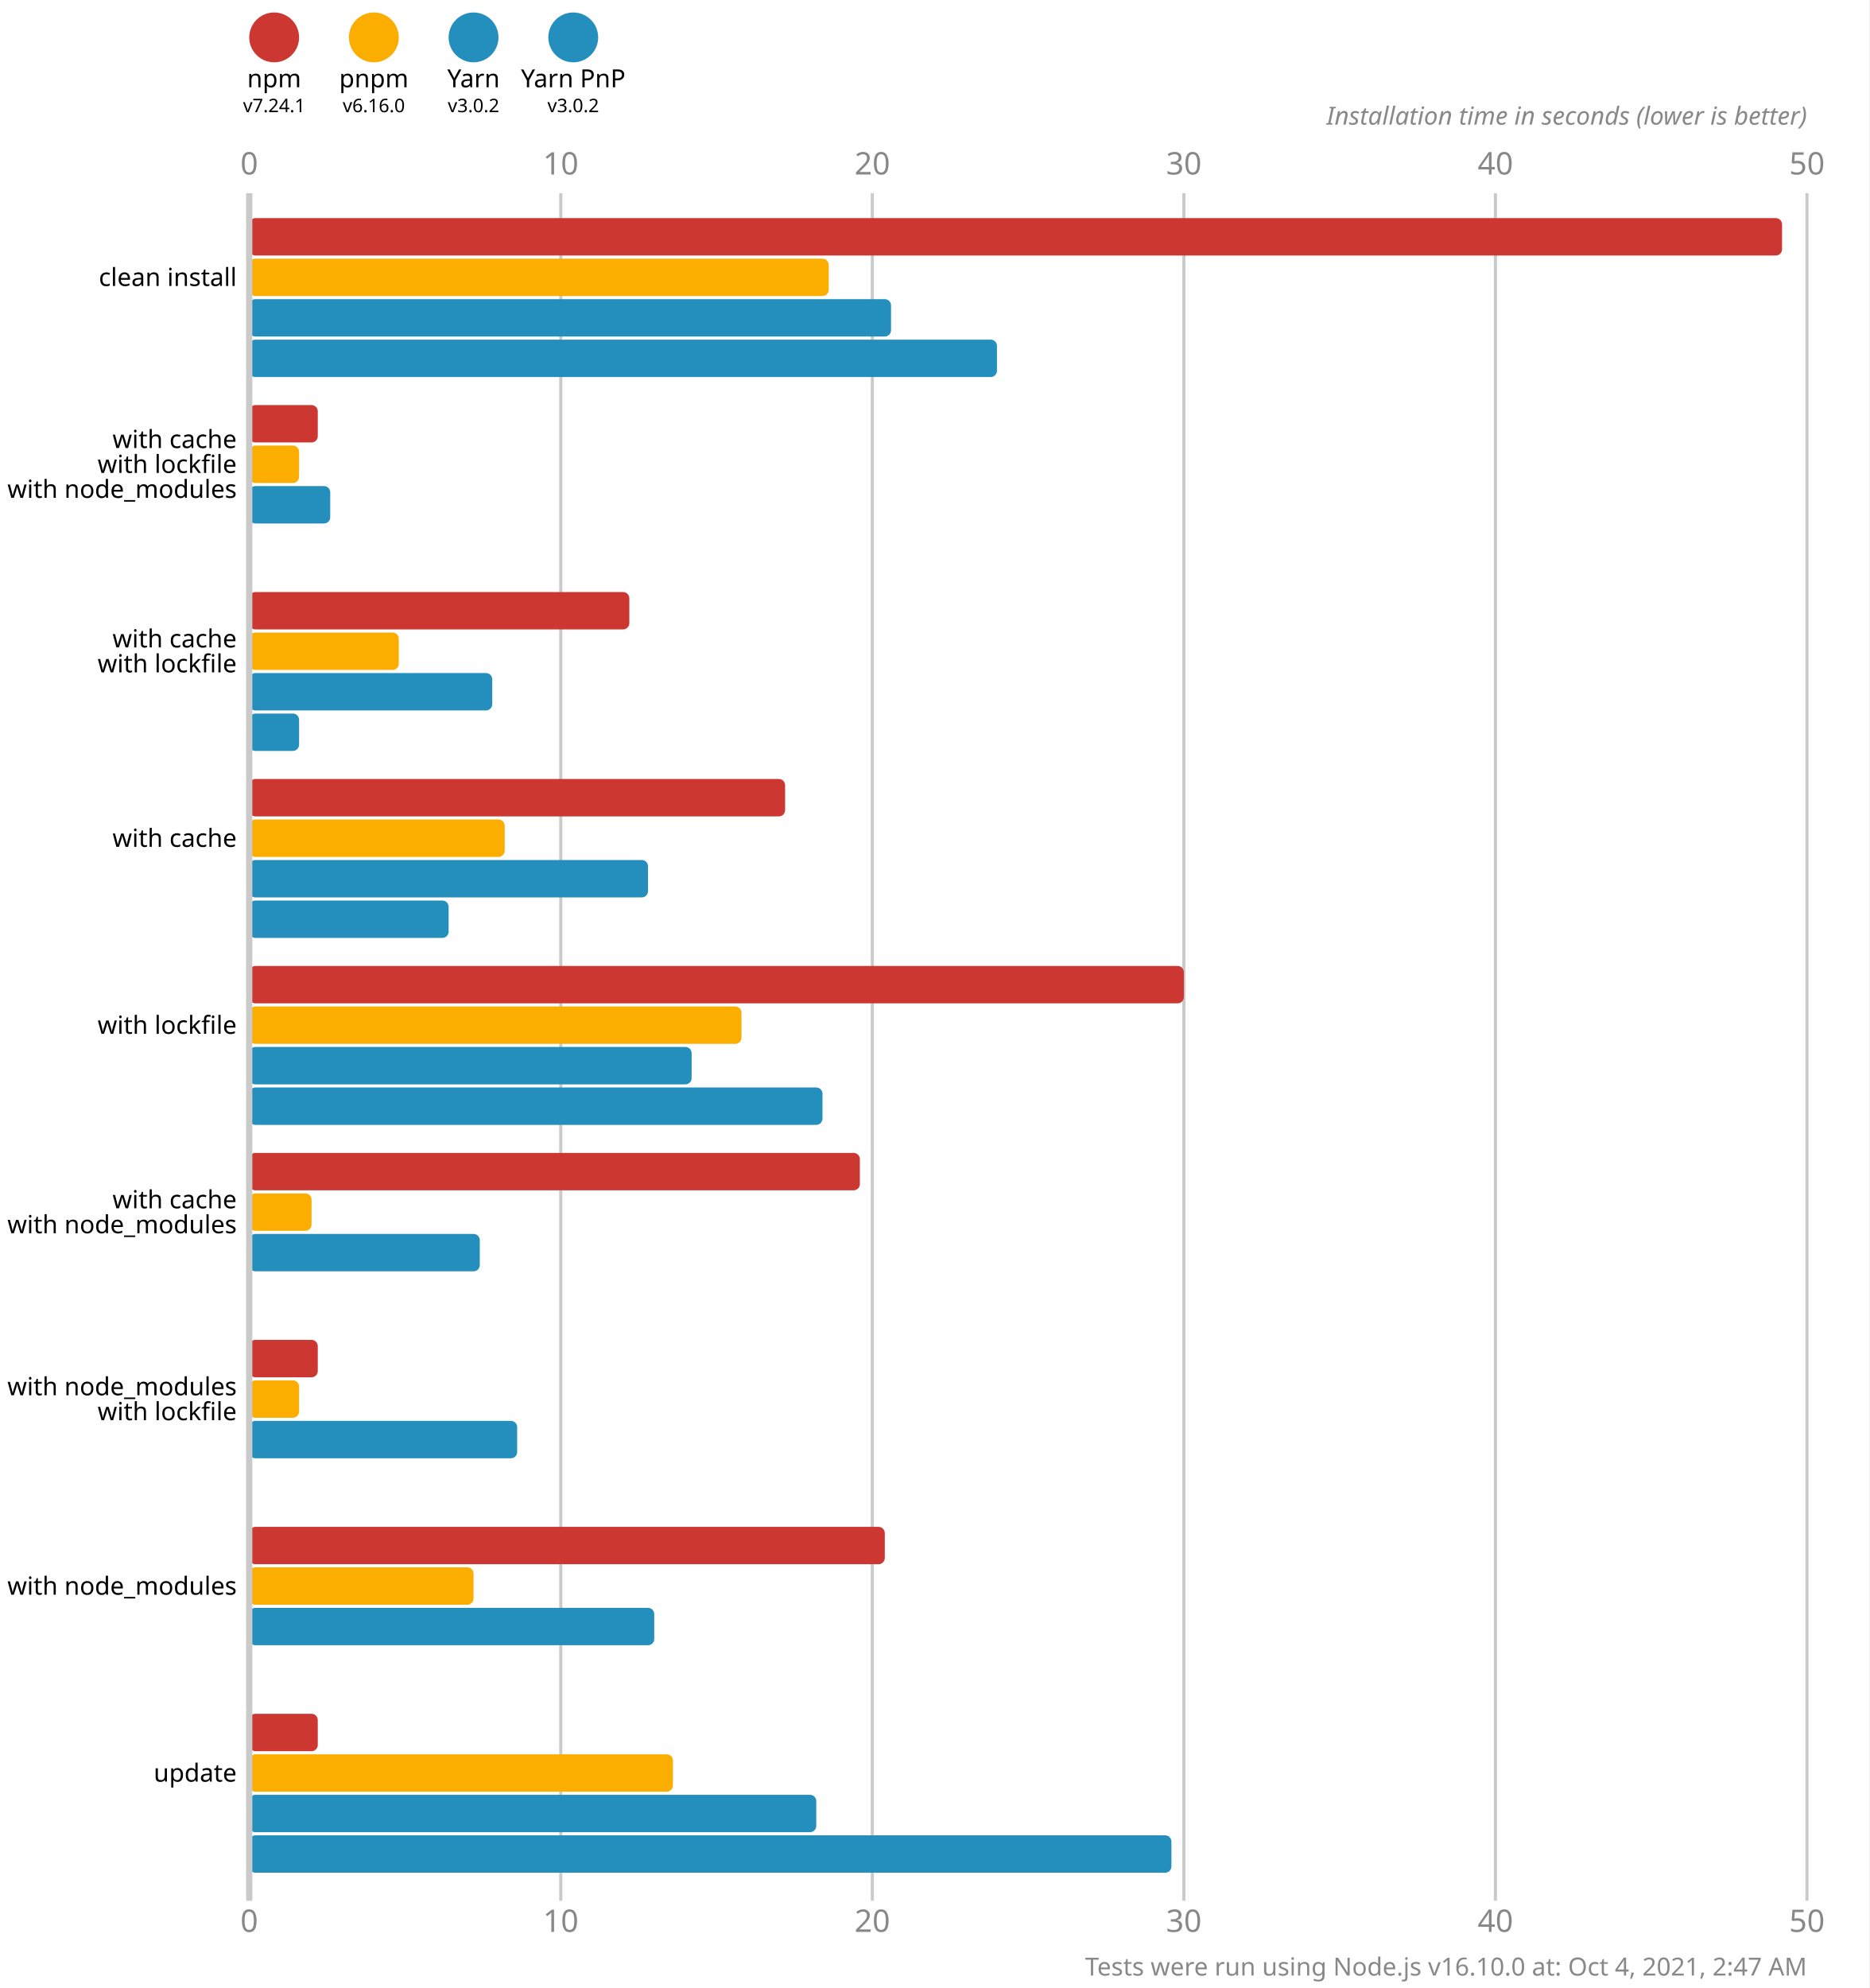
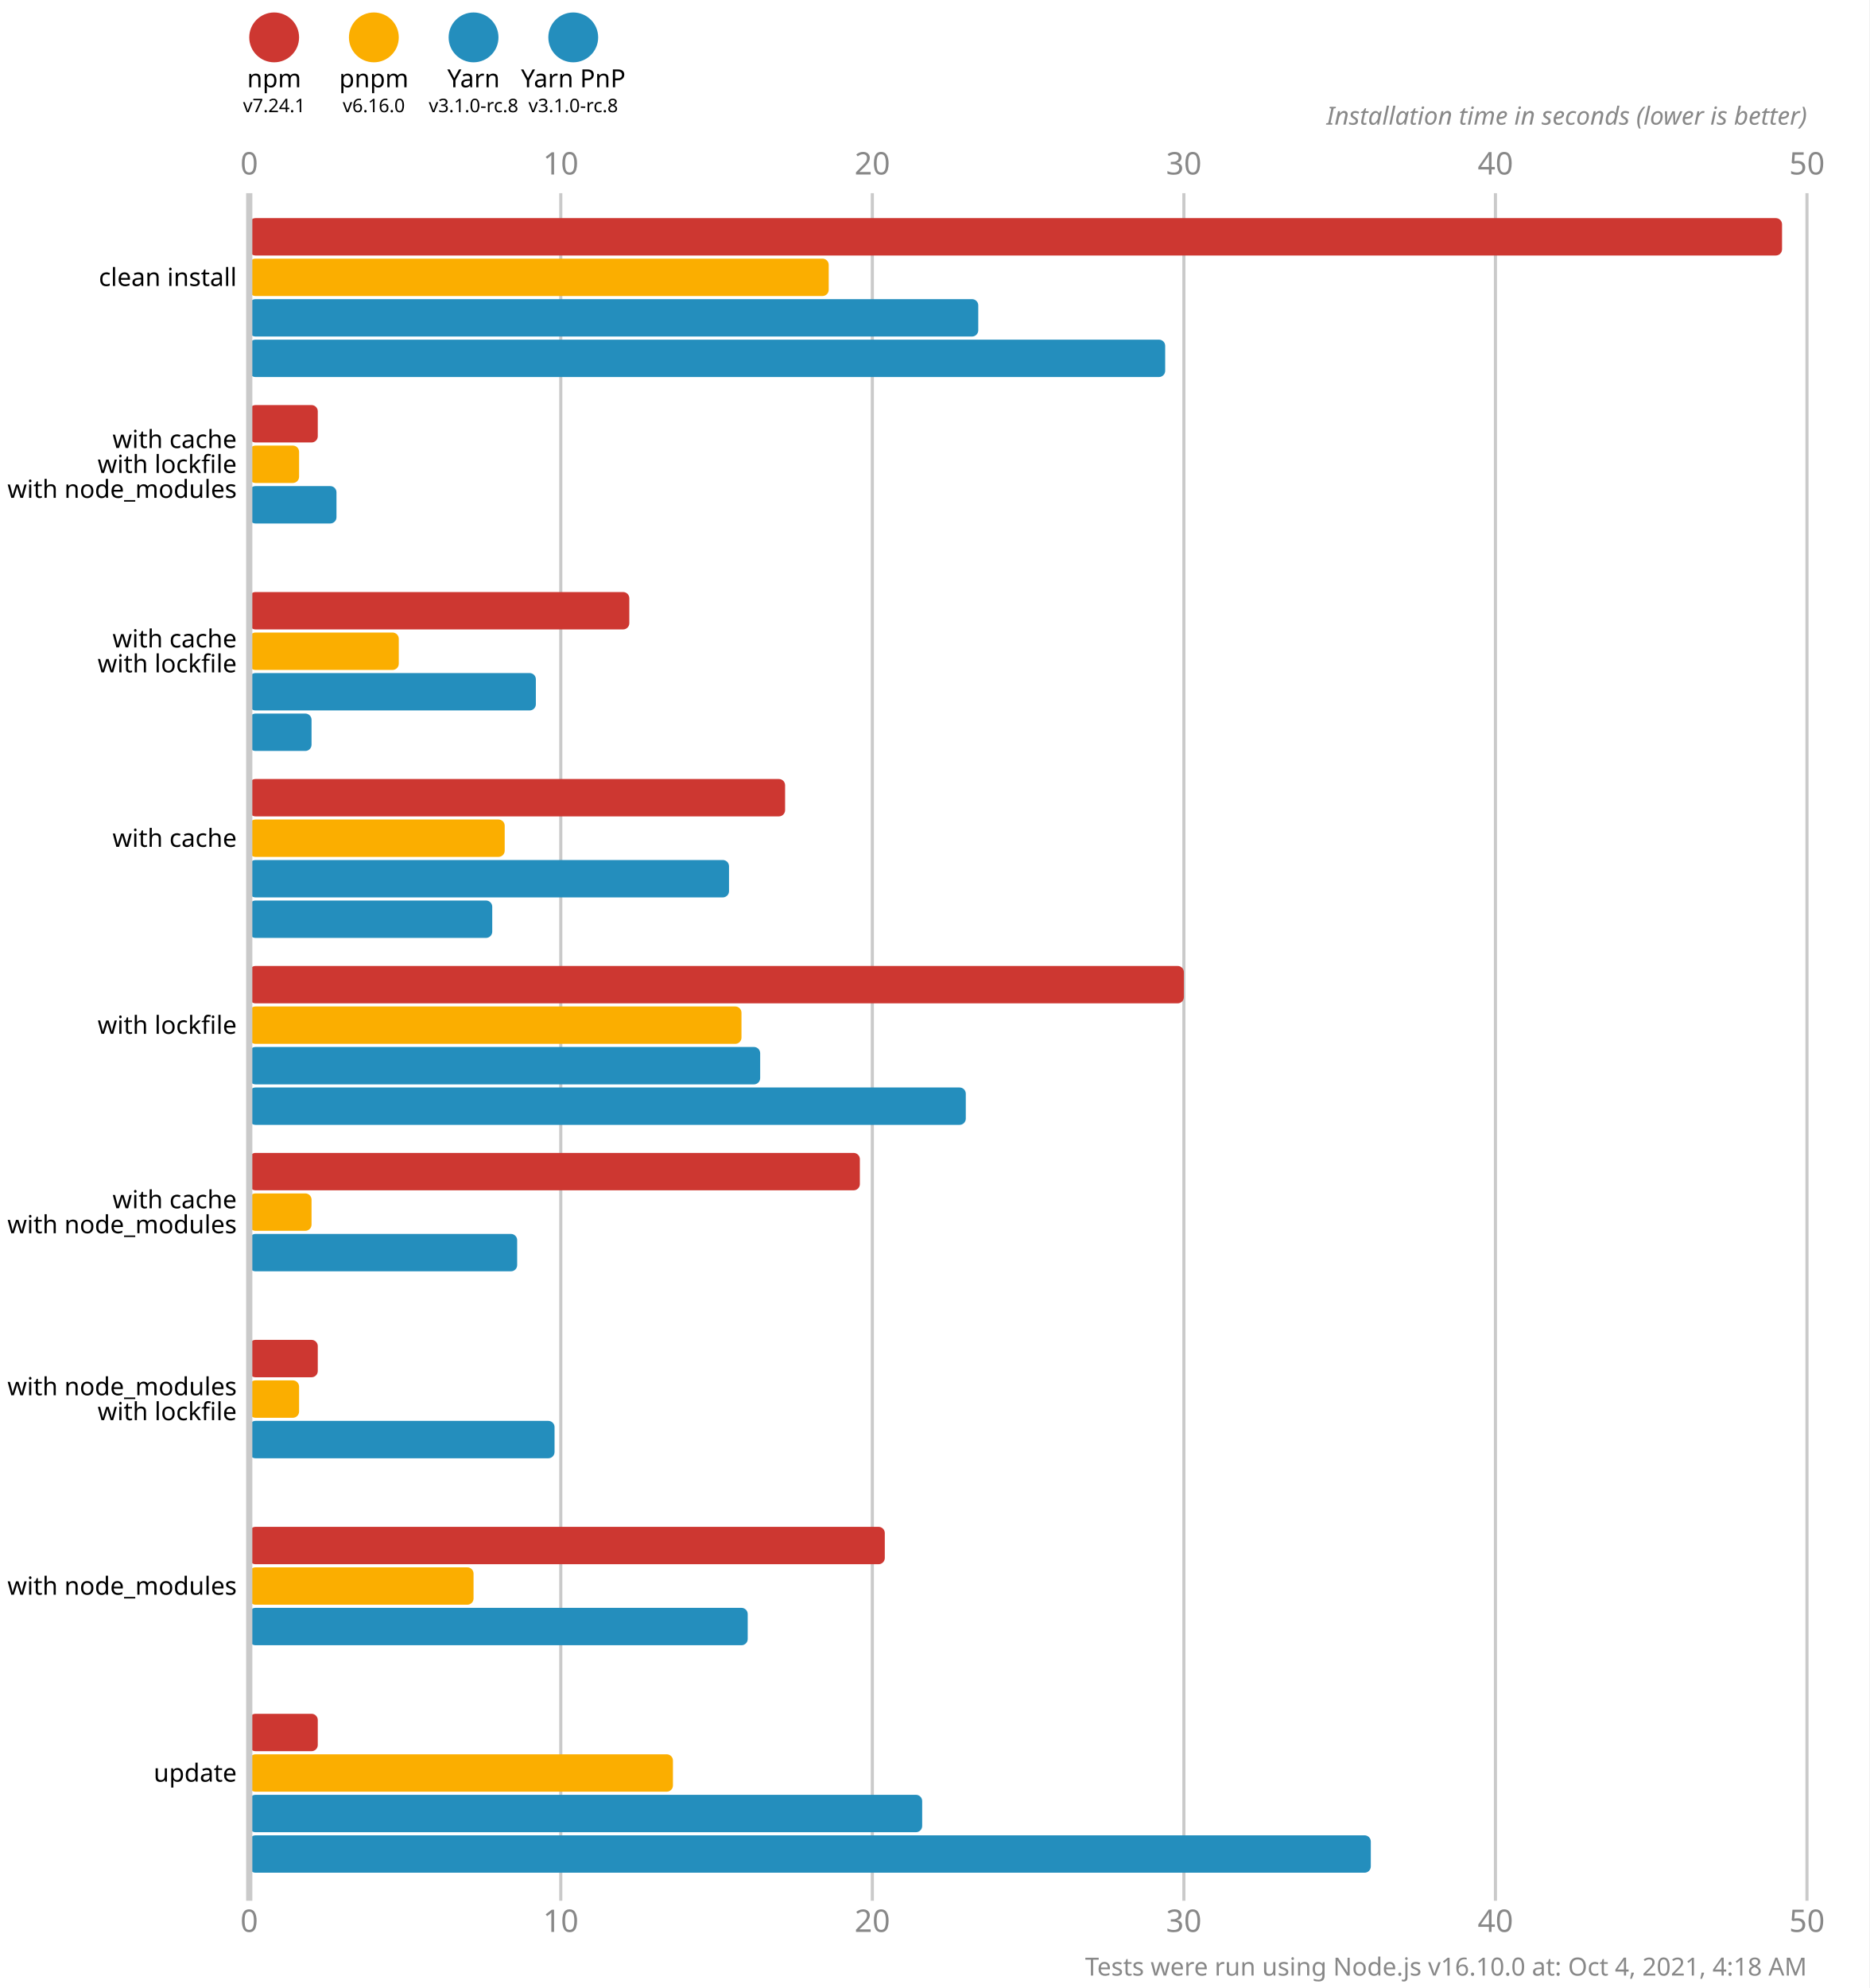
<svg xmlns="http://www.w3.org/2000/svg" version="1.1" viewBox="0 0 300 319">
  <style>
    .font { font-family: sans-serif; }
    .s3 { font-size: 3px; }
    .s4 { font-size: 4px; }
    .s5 { font-size: 5px; }
    .line { stroke: #cacaca; }
    .width { stroke-width: 0.5; }
    .text { fill: #888; }
  </style>
  <rect x="0" y="0" width="300" height="319" fill="#fff" />
  <circle cx="44" cy="6" r="4" fill="#cd3731" />
  <text x="44" y="14" class="font s4" text-anchor="middle">npm</text>
  <text x="44" y="18" class="font s3" text-anchor="middle">v7.24.1</text>
  <circle cx="60" cy="6" r="4" fill="#fbae00" />
  <text x="60" y="14" class="font s4" text-anchor="middle">pnpm</text>
  <text x="60" y="18" class="font s3" text-anchor="middle">v6.16.0</text>
  <circle cx="76" cy="6" r="4" fill="#248ebd" />
  <text x="76" y="14" class="font s4" text-anchor="middle">Yarn</text>
-   <text x="76" y="18" class="font s3" text-anchor="middle">v3.0.2</text>
+   <text x="76" y="18" class="font s3" text-anchor="middle">v3.1.0-rc.8</text>
  <circle cx="92" cy="6" r="4" fill="#248ebd" />
  <text x="92" y="14" class="font s4" text-anchor="middle">Yarn PnP</text>
-   <text x="92" y="18" class="font s3" text-anchor="middle">v3.0.2</text>
+   <text x="92" y="18" class="font s3" text-anchor="middle">v3.1.0-rc.8</text>
  <text x="40" y="28" class="font s5 text" text-anchor="middle">0</text>
  <text x="40" y="310" class="font s5 text" text-anchor="middle">0</text>
  <line x1="90" y1="31" x2="90" y2="305" class="line width" />
  <text x="90" y="28" class="font s5 text" text-anchor="middle">10</text>
  <text x="90" y="310" class="font s5 text" text-anchor="middle">10</text>
  <line x1="140" y1="31" x2="140" y2="305" class="line width" />
  <text x="140" y="28" class="font s5 text" text-anchor="middle">20</text>
  <text x="140" y="310" class="font s5 text" text-anchor="middle">20</text>
  <line x1="190" y1="31" x2="190" y2="305" class="line width" />
  <text x="190" y="28" class="font s5 text" text-anchor="middle">30</text>
  <text x="190" y="310" class="font s5 text" text-anchor="middle">30</text>
  <line x1="240" y1="31" x2="240" y2="305" class="line width" />
  <text x="240" y="28" class="font s5 text" text-anchor="middle">40</text>
  <text x="240" y="310" class="font s5 text" text-anchor="middle">40</text>
  <line x1="290" y1="31" x2="290" y2="305" class="line width" />
  <text x="290" y="28" class="font s5 text" text-anchor="middle">50</text>
  <text x="290" y="310" class="font s5 text" text-anchor="middle">50</text>
  <text x="290" y="20" class="font s4 text" font-style="italic" text-anchor="end">Installation time in seconds (lower is better)</text>
  <rect x="40" y="35" width="246" height="6" fill="#cd3731" rx="1" ry="1" />
  <rect x="40" y="41.5" width="93" height="6" fill="#fbae00" rx="1" ry="1" />
-   <rect x="40" y="48" width="103" height="6" fill="#248ebd" rx="1" ry="1" />
-   <rect x="40" y="54.5" width="120" height="6" fill="#248ebd" rx="1" ry="1" />
+   <rect x="40" y="48" width="117" height="6" fill="#248ebd" rx="1" ry="1" />
+   <rect x="40" y="54.5" width="147" height="6" fill="#248ebd" rx="1" ry="1" />
  <rect x="40" y="65" width="11" height="6" fill="#cd3731" rx="1" ry="1" />
  <rect x="40" y="71.5" width="8" height="6" fill="#fbae00" rx="1" ry="1" />
-   <rect x="40" y="78" width="13" height="6" fill="#248ebd" rx="1" ry="1" />
+   <rect x="40" y="78" width="14" height="6" fill="#248ebd" rx="1" ry="1" />
  <rect x="40" y="84.5" width="0" height="6" fill="#248ebd" rx="1" ry="1" />
  <rect x="40" y="95" width="61" height="6" fill="#cd3731" rx="1" ry="1" />
  <rect x="40" y="101.5" width="24" height="6" fill="#fbae00" rx="1" ry="1" />
-   <rect x="40" y="108" width="39" height="6" fill="#248ebd" rx="1" ry="1" />
-   <rect x="40" y="114.5" width="8" height="6" fill="#248ebd" rx="1" ry="1" />
+   <rect x="40" y="108" width="46" height="6" fill="#248ebd" rx="1" ry="1" />
+   <rect x="40" y="114.5" width="10" height="6" fill="#248ebd" rx="1" ry="1" />
  <rect x="40" y="125" width="86" height="6" fill="#cd3731" rx="1" ry="1" />
  <rect x="40" y="131.5" width="41" height="6" fill="#fbae00" rx="1" ry="1" />
-   <rect x="40" y="138" width="64" height="6" fill="#248ebd" rx="1" ry="1" />
-   <rect x="40" y="144.5" width="32" height="6" fill="#248ebd" rx="1" ry="1" />
+   <rect x="40" y="138" width="77" height="6" fill="#248ebd" rx="1" ry="1" />
+   <rect x="40" y="144.5" width="39" height="6" fill="#248ebd" rx="1" ry="1" />
  <rect x="40" y="155" width="150" height="6" fill="#cd3731" rx="1" ry="1" />
  <rect x="40" y="161.5" width="79" height="6" fill="#fbae00" rx="1" ry="1" />
-   <rect x="40" y="168" width="71" height="6" fill="#248ebd" rx="1" ry="1" />
-   <rect x="40" y="174.5" width="92" height="6" fill="#248ebd" rx="1" ry="1" />
+   <rect x="40" y="168" width="82" height="6" fill="#248ebd" rx="1" ry="1" />
+   <rect x="40" y="174.5" width="115" height="6" fill="#248ebd" rx="1" ry="1" />
  <rect x="40" y="185" width="98" height="6" fill="#cd3731" rx="1" ry="1" />
  <rect x="40" y="191.5" width="10" height="6" fill="#fbae00" rx="1" ry="1" />
-   <rect x="40" y="198" width="37" height="6" fill="#248ebd" rx="1" ry="1" />
+   <rect x="40" y="198" width="43" height="6" fill="#248ebd" rx="1" ry="1" />
  <rect x="40" y="204.5" width="0" height="6" fill="#248ebd" rx="1" ry="1" />
  <rect x="40" y="215" width="11" height="6" fill="#cd3731" rx="1" ry="1" />
  <rect x="40" y="221.5" width="8" height="6" fill="#fbae00" rx="1" ry="1" />
-   <rect x="40" y="228" width="43" height="6" fill="#248ebd" rx="1" ry="1" />
+   <rect x="40" y="228" width="49" height="6" fill="#248ebd" rx="1" ry="1" />
  <rect x="40" y="234.5" width="0" height="6" fill="#248ebd" rx="1" ry="1" />
  <rect x="40" y="245" width="102" height="6" fill="#cd3731" rx="1" ry="1" />
  <rect x="40" y="251.5" width="36" height="6" fill="#fbae00" rx="1" ry="1" />
-   <rect x="40" y="258" width="65" height="6" fill="#248ebd" rx="1" ry="1" />
+   <rect x="40" y="258" width="80" height="6" fill="#248ebd" rx="1" ry="1" />
  <rect x="40" y="264.5" width="0" height="6" fill="#248ebd" rx="1" ry="1" />
  <rect x="40" y="275" width="11" height="6" fill="#cd3731" rx="1" ry="1" />
  <rect x="40" y="281.5" width="68" height="6" fill="#fbae00" rx="1" ry="1" />
-   <rect x="40" y="288" width="91" height="6" fill="#248ebd" rx="1" ry="1" />
-   <rect x="40" y="294.5" width="148" height="6" fill="#248ebd" rx="1" ry="1" />
+   <rect x="40" y="288" width="108" height="6" fill="#248ebd" rx="1" ry="1" />
+   <rect x="40" y="294.5" width="180" height="6" fill="#248ebd" rx="1" ry="1" />
  <line x1="40" y1="31" x2="40" y2="305" class="line" />
  <text x="38" y="44.5" class="font s4" dominant-baseline="middle" text-anchor="end">clean install</text>
  <text x="38" y="70.5" class="font s4" dominant-baseline="middle" text-anchor="end">with cache</text>
  <text x="38" y="74.5" class="font s4" dominant-baseline="middle" text-anchor="end">with lockfile</text>
  <text x="38" y="78.5" class="font s4" dominant-baseline="middle" text-anchor="end">with node_modules</text>
  <text x="38" y="102.5" class="font s4" dominant-baseline="middle" text-anchor="end">with cache</text>
  <text x="38" y="106.5" class="font s4" dominant-baseline="middle" text-anchor="end">with lockfile</text>
  <text x="38" y="134.5" class="font s4" dominant-baseline="middle" text-anchor="end">with cache</text>
  <text x="38" y="164.5" class="font s4" dominant-baseline="middle" text-anchor="end">with lockfile</text>
  <text x="38" y="192.5" class="font s4" dominant-baseline="middle" text-anchor="end">with cache</text>
  <text x="38" y="196.5" class="font s4" dominant-baseline="middle" text-anchor="end">with node_modules</text>
  <text x="38" y="222.5" class="font s4" dominant-baseline="middle" text-anchor="end">with node_modules</text>
  <text x="38" y="226.5" class="font s4" dominant-baseline="middle" text-anchor="end">with lockfile</text>
  <text x="38" y="254.5" class="font s4" dominant-baseline="middle" text-anchor="end">with node_modules</text>
  <text x="38" y="284.5" class="font s4" dominant-baseline="middle" text-anchor="end">update</text>
-   <text x="290" y="317" class="font s4 text" text-anchor="end">Tests were run using Node.js v16.10.0 at: Oct 4, 2021, 2:47 AM</text>
+   <text x="290" y="317" class="font s4 text" text-anchor="end">Tests were run using Node.js v16.10.0 at: Oct 4, 2021, 4:18 AM</text>
</svg>
